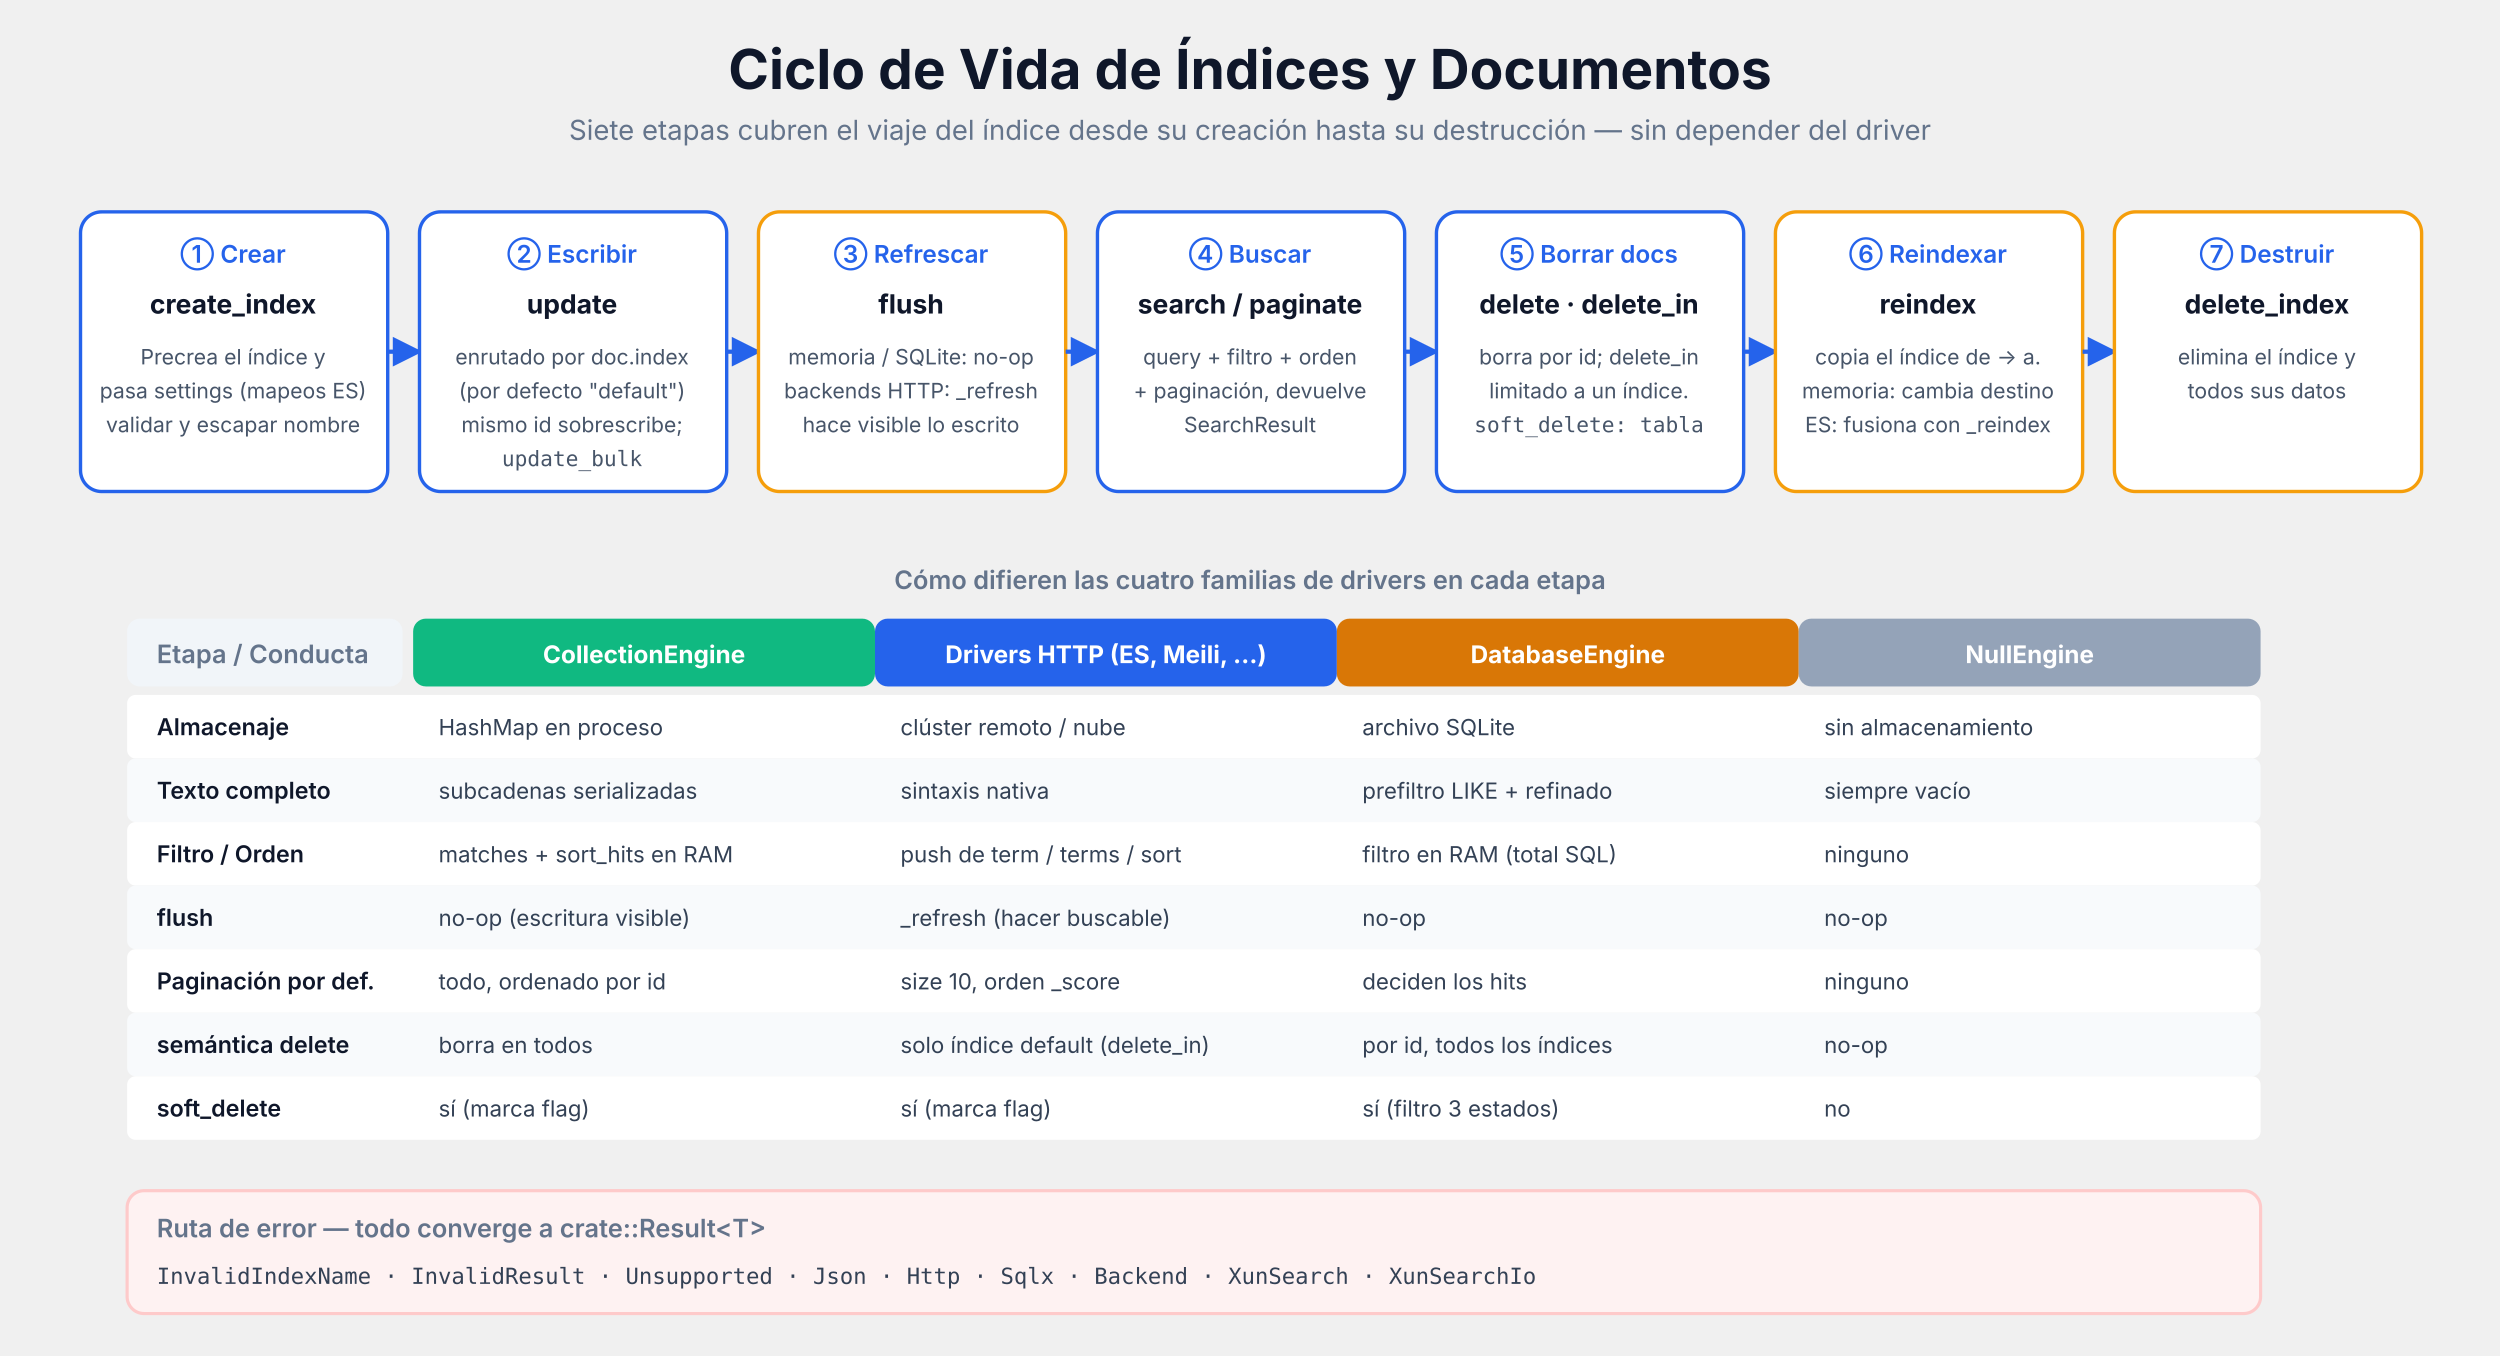
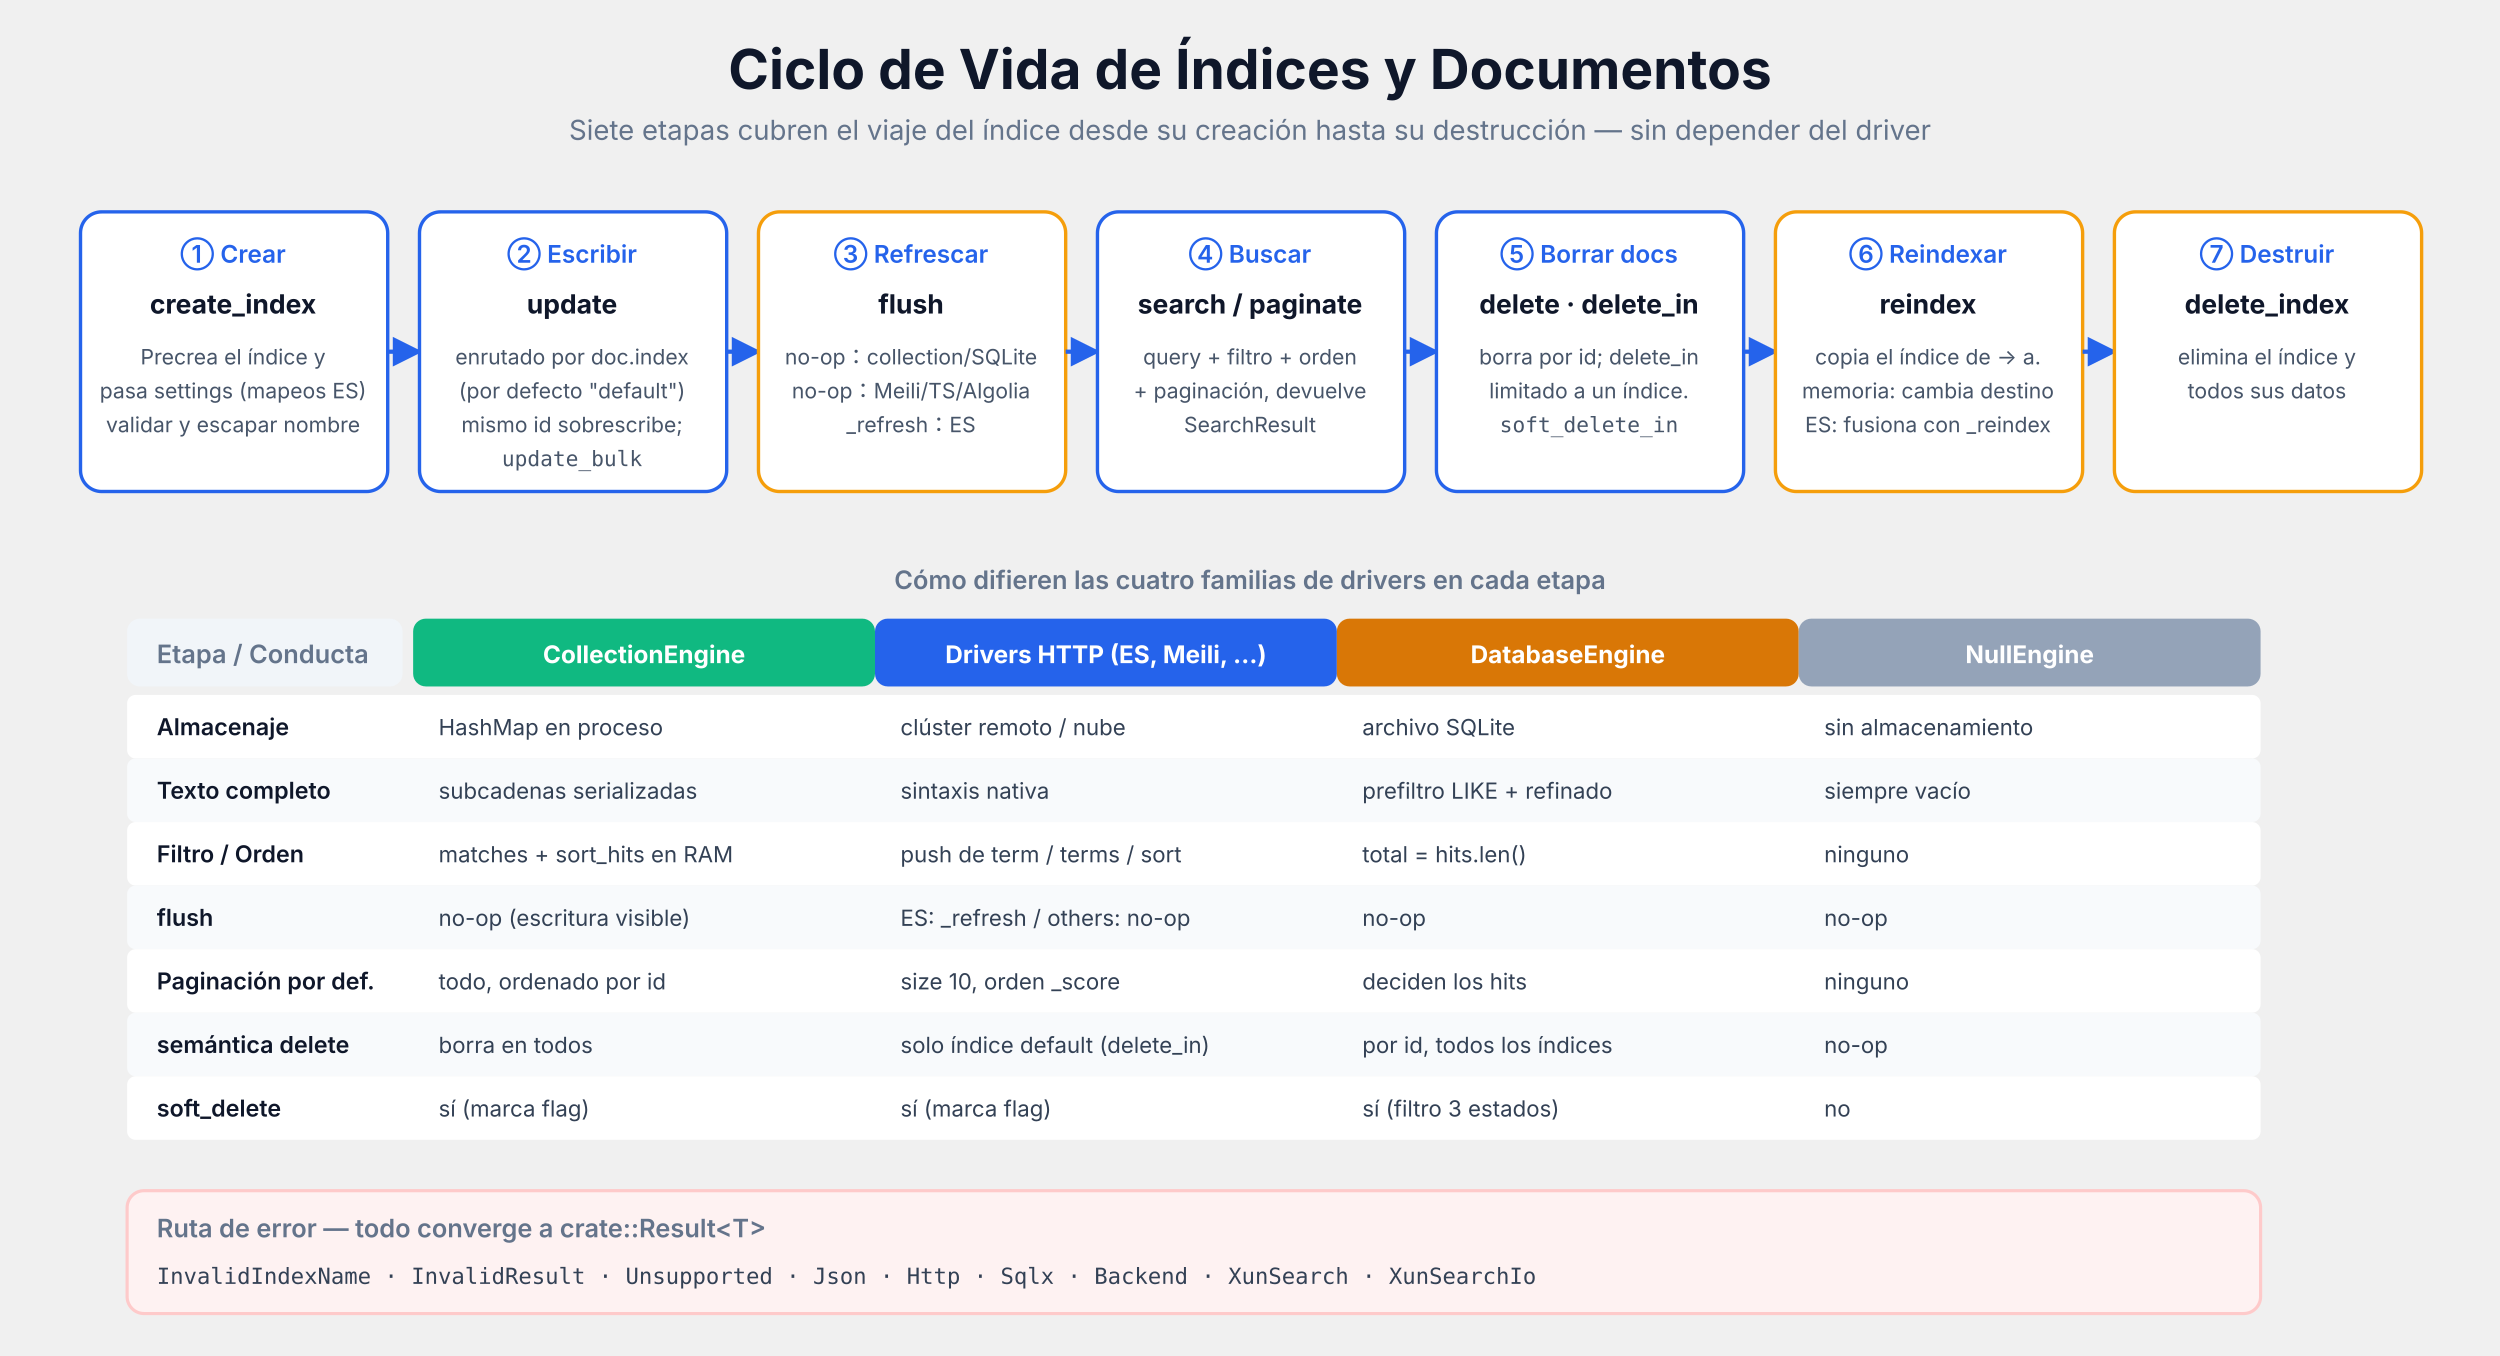
<svg xmlns="http://www.w3.org/2000/svg" viewBox="0 0 1180 640" font-family="system-ui, -apple-system, 'Segoe UI', sans-serif" role="img" aria-labelledby="lifeTitle">
  <defs>
    <marker id="arrow2" viewBox="0 0 10 10" refX="9" refY="5" markerWidth="7" markerHeight="7" orient="auto-start-reverse">
      <path d="M 0 0 L 10 5 L 0 10 z" fill="#2563eb" />
    </marker>
    <style>
      .title { font-size: 26px; font-weight: 700; fill: #0f172a; }
      .sub   { font-size: 13px; fill: #64748b; }
      .node  { fill: #ffffff; stroke: #2563eb; stroke-width: 1.6; }
      .node-alt { stroke: #f59e0b; }
      .step  { font-size: 11.5px; font-weight: 600; fill: #2563eb; }
      .name  { font-size: 12.5px; font-weight: 700; fill: #0f172a; }
      .desc  { font-size: 10px; fill: #475569; }
      .hdr   { font-size: 11.5px; font-weight: 700; fill: #ffffff; }
      .cell  { font-size: 10.5px; fill: #334155; }
      .rowlb { font-size: 11px; font-weight: 600; fill: #0f172a; }
      .lbl   { font-size: 12px; fill: #64748b; font-weight: 600; }
      .mono  { font-family: ui-monospace, SFMono-Regular, Menlo, monospace; }
    </style>
  </defs>
  <text x="590" y="42" text-anchor="middle" class="title">Ciclo de Vida de Índices y Documentos</text>
  <text x="590" y="66" text-anchor="middle" class="sub">Siete etapas cubren el viaje del índice desde su creación hasta su destrucción — sin depender del driver</text>
  <rect x="38" y="100" width="145" height="132" rx="10" class="node" />
  <text x="110" y="124" text-anchor="middle" class="step">① Crear</text>
  <text x="110" y="148" text-anchor="middle" class="name">create_index</text>
  <text x="110" y="172" text-anchor="middle" class="desc">Precrea el índice y</text>
  <text x="110" y="188" text-anchor="middle" class="desc">pasa settings (mapeos ES)</text>
  <text x="110" y="204" text-anchor="middle" class="desc">validar y escapar nombre</text>
  <line x1="183" y1="166" x2="198" y2="166" stroke="#2563eb" stroke-width="2" marker-end="url(#arrow2)" />
  <rect x="198" y="100" width="145" height="132" rx="10" class="node" />
  <text x="270" y="124" text-anchor="middle" class="step">② Escribir</text>
  <text x="270" y="148" text-anchor="middle" class="name">update</text>
  <text x="270" y="172" text-anchor="middle" class="desc">enrutado por doc.index</text>
  <text x="270" y="188" text-anchor="middle" class="desc">(por defecto "default")</text>
  <text x="270" y="204" text-anchor="middle" class="desc">mismo id sobrescribe;</text>
  <text x="270" y="220" text-anchor="middle" class="desc mono">update_bulk</text>
  <line x1="343" y1="166" x2="358" y2="166" stroke="#2563eb" stroke-width="2" marker-end="url(#arrow2)" />
  <rect x="358" y="100" width="145" height="132" rx="10" class="node node-alt" />
  <text x="430" y="124" text-anchor="middle" class="step">③ Refrescar</text>
  <text x="430" y="148" text-anchor="middle" class="name">flush</text>
-   <text x="430" y="172" text-anchor="middle" class="desc">memoria / SQLite: no-op</text>
-   <text x="430" y="188" text-anchor="middle" class="desc">backends HTTP: _refresh</text>
-   <text x="430" y="204" text-anchor="middle" class="desc">hace visible lo escrito</text>
+   <text x="430" y="172" text-anchor="middle" class="desc">no-op：collection/SQLite</text>
+   <text x="430" y="188" text-anchor="middle" class="desc">no-op：Meili/TS/Algolia</text>
+   <text x="430" y="204" text-anchor="middle" class="desc">_refresh：ES</text>
  <line x1="503" y1="166" x2="518" y2="166" stroke="#2563eb" stroke-width="2" marker-end="url(#arrow2)" />
  <rect x="518" y="100" width="145" height="132" rx="10" class="node" />
  <text x="590" y="124" text-anchor="middle" class="step">④ Buscar</text>
  <text x="590" y="148" text-anchor="middle" class="name">search / paginate</text>
  <text x="590" y="172" text-anchor="middle" class="desc">query + filtro + orden</text>
  <text x="590" y="188" text-anchor="middle" class="desc">+ paginación, devuelve</text>
  <text x="590" y="204" text-anchor="middle" class="desc">SearchResult</text>
  <line x1="663" y1="166" x2="678" y2="166" stroke="#2563eb" stroke-width="2" marker-end="url(#arrow2)" />
  <rect x="678" y="100" width="145" height="132" rx="10" class="node" />
  <text x="750" y="124" text-anchor="middle" class="step">⑤ Borrar docs</text>
  <text x="750" y="148" text-anchor="middle" class="name">delete · delete_in</text>
  <text x="750" y="172" text-anchor="middle" class="desc">borra por id; delete_in</text>
  <text x="750" y="188" text-anchor="middle" class="desc">limitado a un índice.</text>
-   <text x="750" y="204" text-anchor="middle" class="desc mono">soft_delete: tabla</text>
+   <text x="750" y="204" text-anchor="middle" class="desc mono">soft_delete_in</text>
  <line x1="823" y1="166" x2="838" y2="166" stroke="#2563eb" stroke-width="2" marker-end="url(#arrow2)" />
  <rect x="838" y="100" width="145" height="132" rx="10" class="node node-alt" />
  <text x="910" y="124" text-anchor="middle" class="step">⑥ Reindexar</text>
  <text x="910" y="148" text-anchor="middle" class="name">reindex</text>
  <text x="910" y="172" text-anchor="middle" class="desc">copia el índice de → a.</text>
  <text x="910" y="188" text-anchor="middle" class="desc">memoria: cambia destino</text>
  <text x="910" y="204" text-anchor="middle" class="desc">ES: fusiona con _reindex</text>
  <line x1="983" y1="166" x2="998" y2="166" stroke="#2563eb" stroke-width="2" marker-end="url(#arrow2)" />
  <rect x="998" y="100" width="145" height="132" rx="10" class="node node-alt" />
  <text x="1070" y="124" text-anchor="middle" class="step">⑦ Destruir</text>
  <text x="1070" y="148" text-anchor="middle" class="name">delete_index</text>
  <text x="1070" y="172" text-anchor="middle" class="desc">elimina el índice y</text>
  <text x="1070" y="188" text-anchor="middle" class="desc">todos sus datos</text>
  <text x="590" y="278" text-anchor="middle" class="lbl">Cómo difieren las cuatro familias de drivers en cada etapa</text>
  <rect x="60" y="292" width="130" height="32" rx="6" fill="#f1f5f9" />
  <rect x="195" y="292" width="218" height="32" rx="6" fill="#10b981" />
  <rect x="413" y="292" width="218" height="32" rx="6" fill="#2563eb" />
  <rect x="631" y="292" width="218" height="32" rx="6" fill="#d97706" />
  <rect x="849" y="292" width="218" height="32" rx="6" fill="#94a3b8" />
  <text x="74" y="313" class="lbl">Etapa / Conducta</text>
  <text x="304" y="313" text-anchor="middle" class="hdr">CollectionEngine</text>
  <text x="522" y="313" text-anchor="middle" class="hdr">Drivers HTTP (ES, Meili, …)</text>
  <text x="740" y="313" text-anchor="middle" class="hdr">DatabaseEngine</text>
  <text x="958" y="313" text-anchor="middle" class="hdr">NullEngine</text>
  <rect x="60" y="328" width="1007" height="30" rx="4" fill="#ffffff" />
  <text x="74" y="347" class="rowlb">Almacenaje</text>
  <text x="207" y="347" class="cell">HashMap en proceso</text>
  <text x="425" y="347" class="cell">clúster remoto / nube</text>
  <text x="643" y="347" class="cell">archivo SQLite</text>
  <text x="861" y="347" class="cell">sin almacenamiento</text>
  <rect x="60" y="358" width="1007" height="30" rx="4" fill="#f8fafc" />
  <text x="74" y="377" class="rowlb">Texto completo</text>
  <text x="207" y="377" class="cell">subcadenas serializadas</text>
  <text x="425" y="377" class="cell">sintaxis nativa</text>
  <text x="643" y="377" class="cell">prefiltro LIKE + refinado</text>
  <text x="861" y="377" class="cell">siempre vacío</text>
  <rect x="60" y="388" width="1007" height="30" rx="4" fill="#ffffff" />
  <text x="74" y="407" class="rowlb">Filtro / Orden</text>
  <text x="207" y="407" class="cell">matches + sort_hits en RAM</text>
  <text x="425" y="407" class="cell">push de term / terms / sort</text>
-   <text x="643" y="407" class="cell">filtro en RAM (total SQL)</text>
+   <text x="643" y="407" class="cell">total = hits.len()</text>
  <text x="861" y="407" class="cell">ninguno</text>
  <rect x="60" y="418" width="1007" height="30" rx="4" fill="#f8fafc" />
  <text x="74" y="437" class="rowlb">flush</text>
  <text x="207" y="437" class="cell">no-op (escritura visible)</text>
-   <text x="425" y="437" class="cell">_refresh (hacer buscable)</text>
+   <text x="425" y="437" class="cell">ES: _refresh / others: no-op</text>
  <text x="643" y="437" class="cell">no-op</text>
  <text x="861" y="437" class="cell">no-op</text>
  <rect x="60" y="448" width="1007" height="30" rx="4" fill="#ffffff" />
  <text x="74" y="467" class="rowlb">Paginación por def.</text>
  <text x="207" y="467" class="cell">todo, ordenado por id</text>
  <text x="425" y="467" class="cell">size 10, orden _score</text>
  <text x="643" y="467" class="cell">deciden los hits</text>
  <text x="861" y="467" class="cell">ninguno</text>
  <rect x="60" y="478" width="1007" height="30" rx="4" fill="#f8fafc" />
  <text x="74" y="497" class="rowlb">semántica delete</text>
  <text x="207" y="497" class="cell">borra en todos</text>
  <text x="425" y="497" class="cell">solo índice default (delete_in)</text>
  <text x="643" y="497" class="cell">por id, todos los índices</text>
  <text x="861" y="497" class="cell">no-op</text>
  <rect x="60" y="508" width="1007" height="30" rx="4" fill="#ffffff" />
  <text x="74" y="527" class="rowlb">soft_delete</text>
  <text x="207" y="527" class="cell">sí (marca flag)</text>
  <text x="425" y="527" class="cell">sí (marca flag)</text>
  <text x="643" y="527" class="cell">sí (filtro 3 estados)</text>
  <text x="861" y="527" class="cell">no</text>
  <rect x="60" y="562" width="1007" height="58" rx="8" fill="#fef2f2" stroke="#fecaca" stroke-width="1.5" />
  <text x="74" y="584" class="lbl">Ruta de error — todo converge a crate::Result&lt;T&gt;</text>
  <text x="74" y="606" class="cell mono">InvalidIndexName · InvalidResult · Unsupported · Json · Http · Sqlx · Backend · XunSearch · XunSearchIo</text>
</svg>
